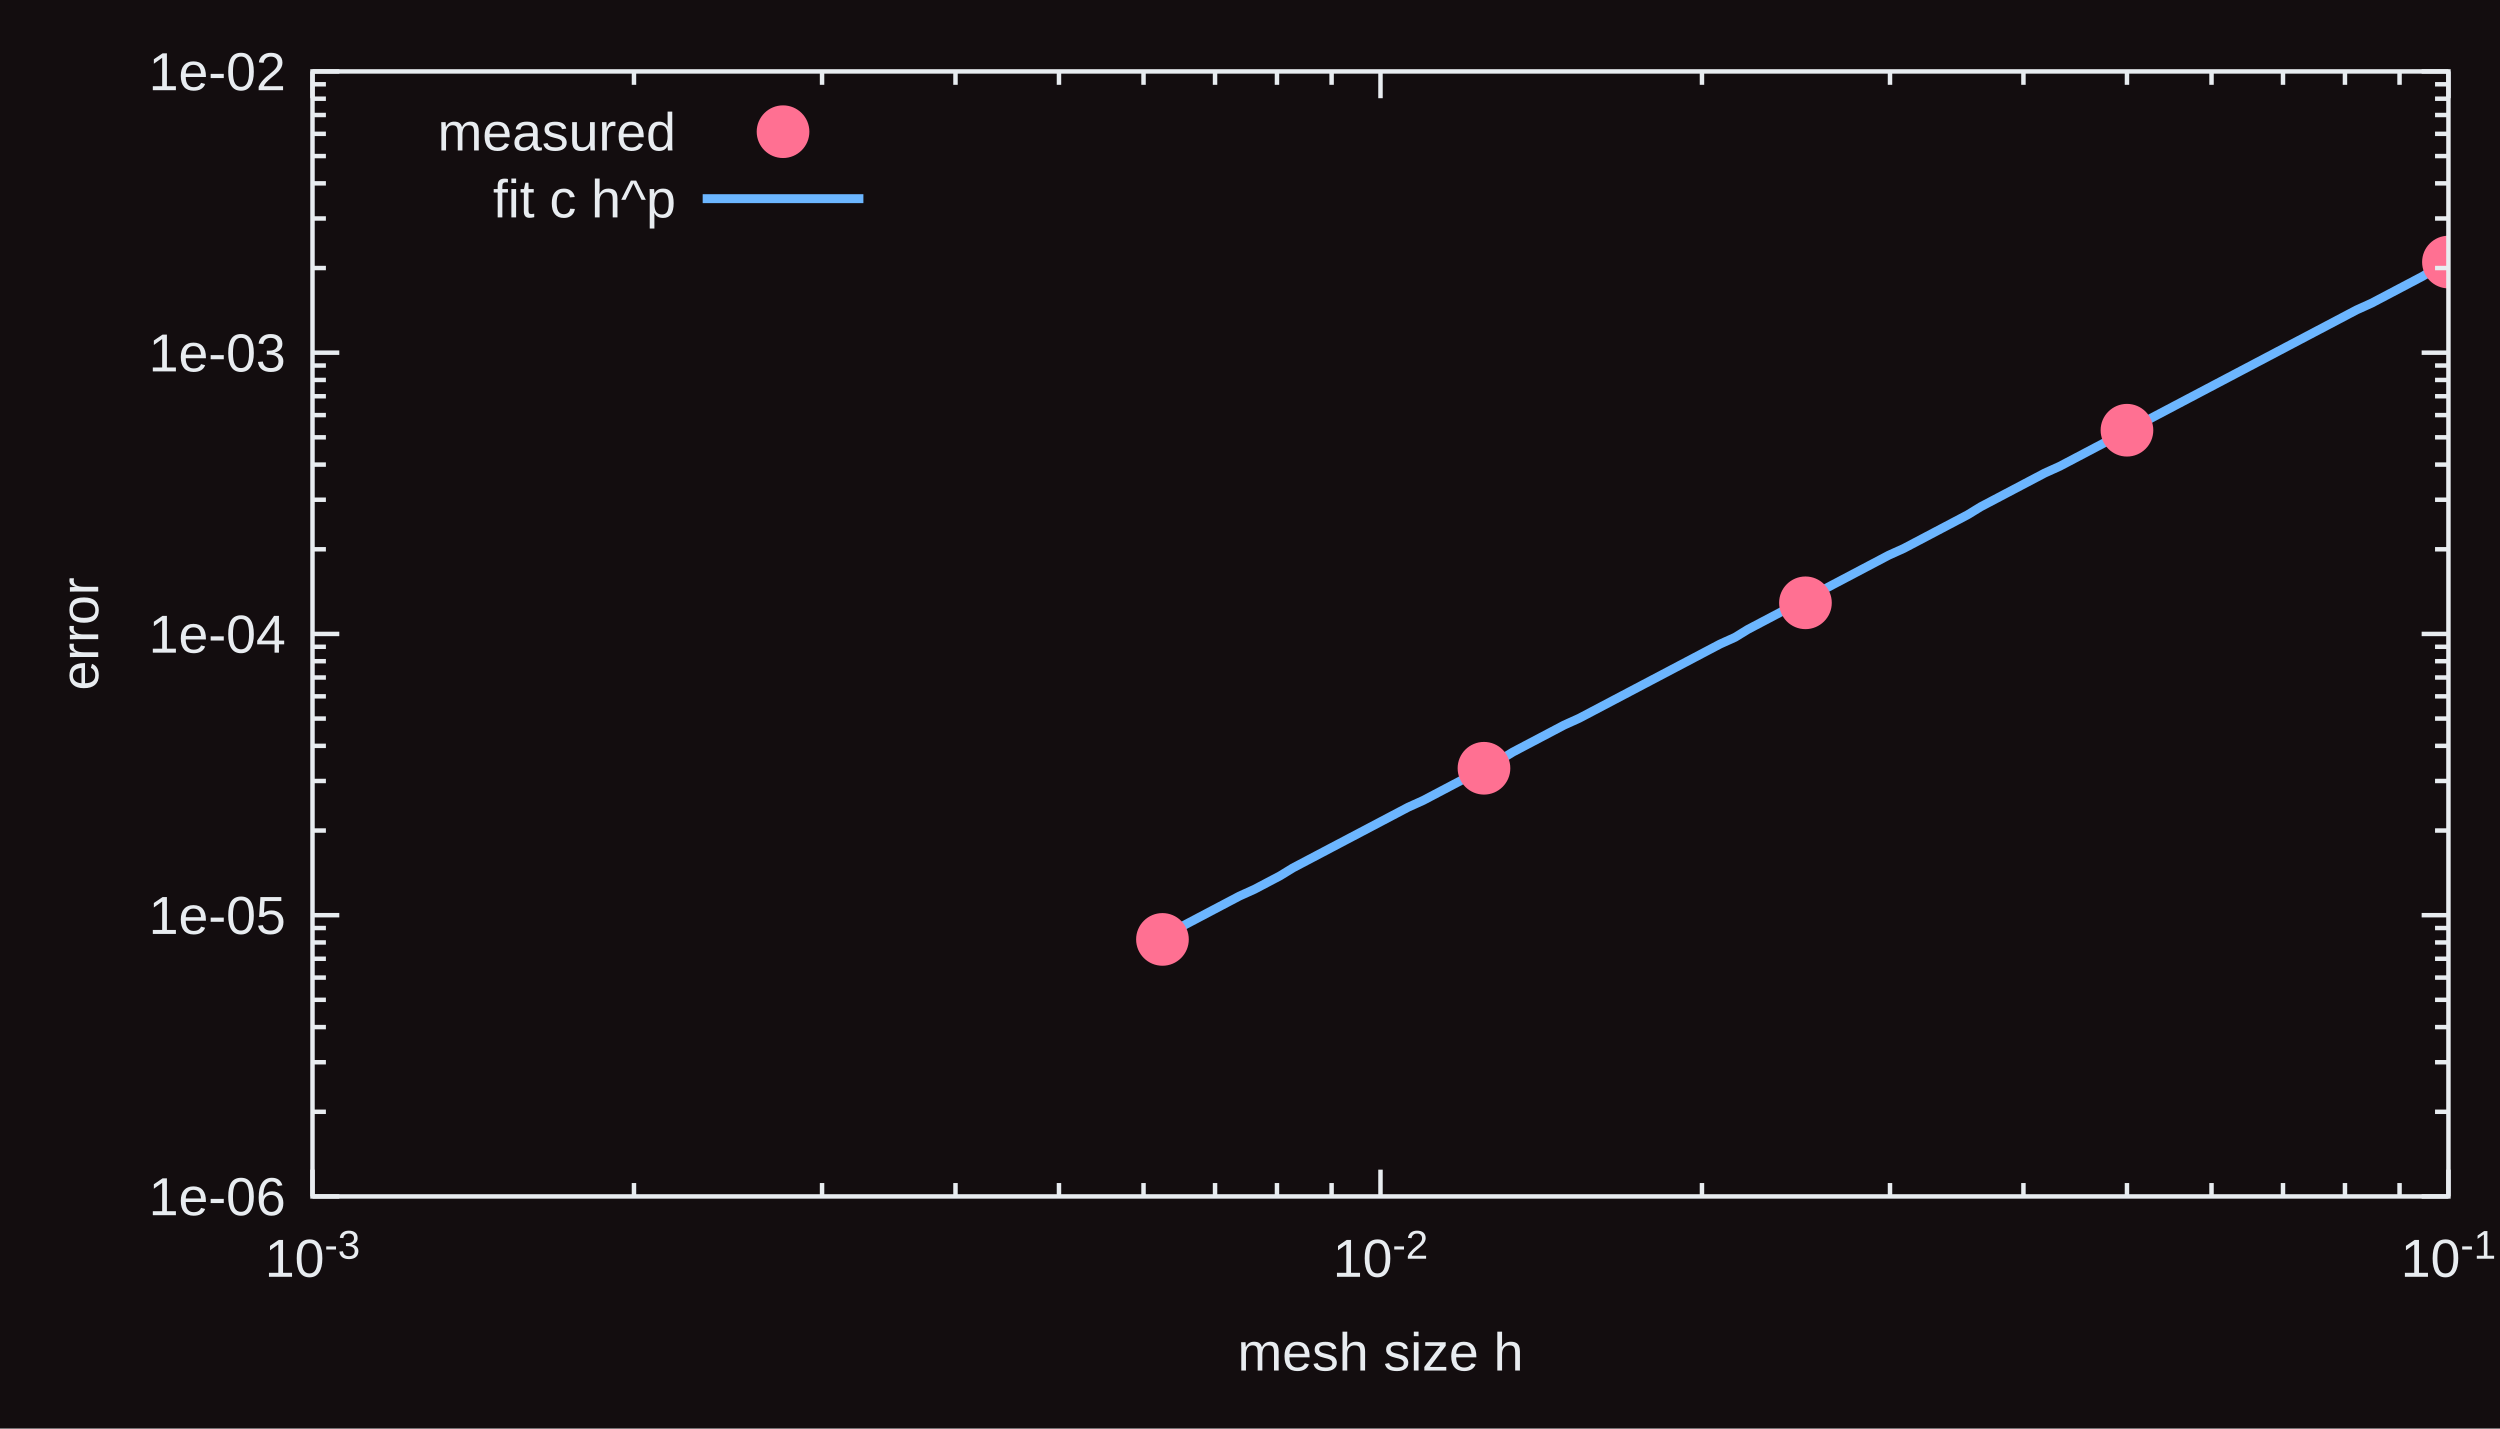
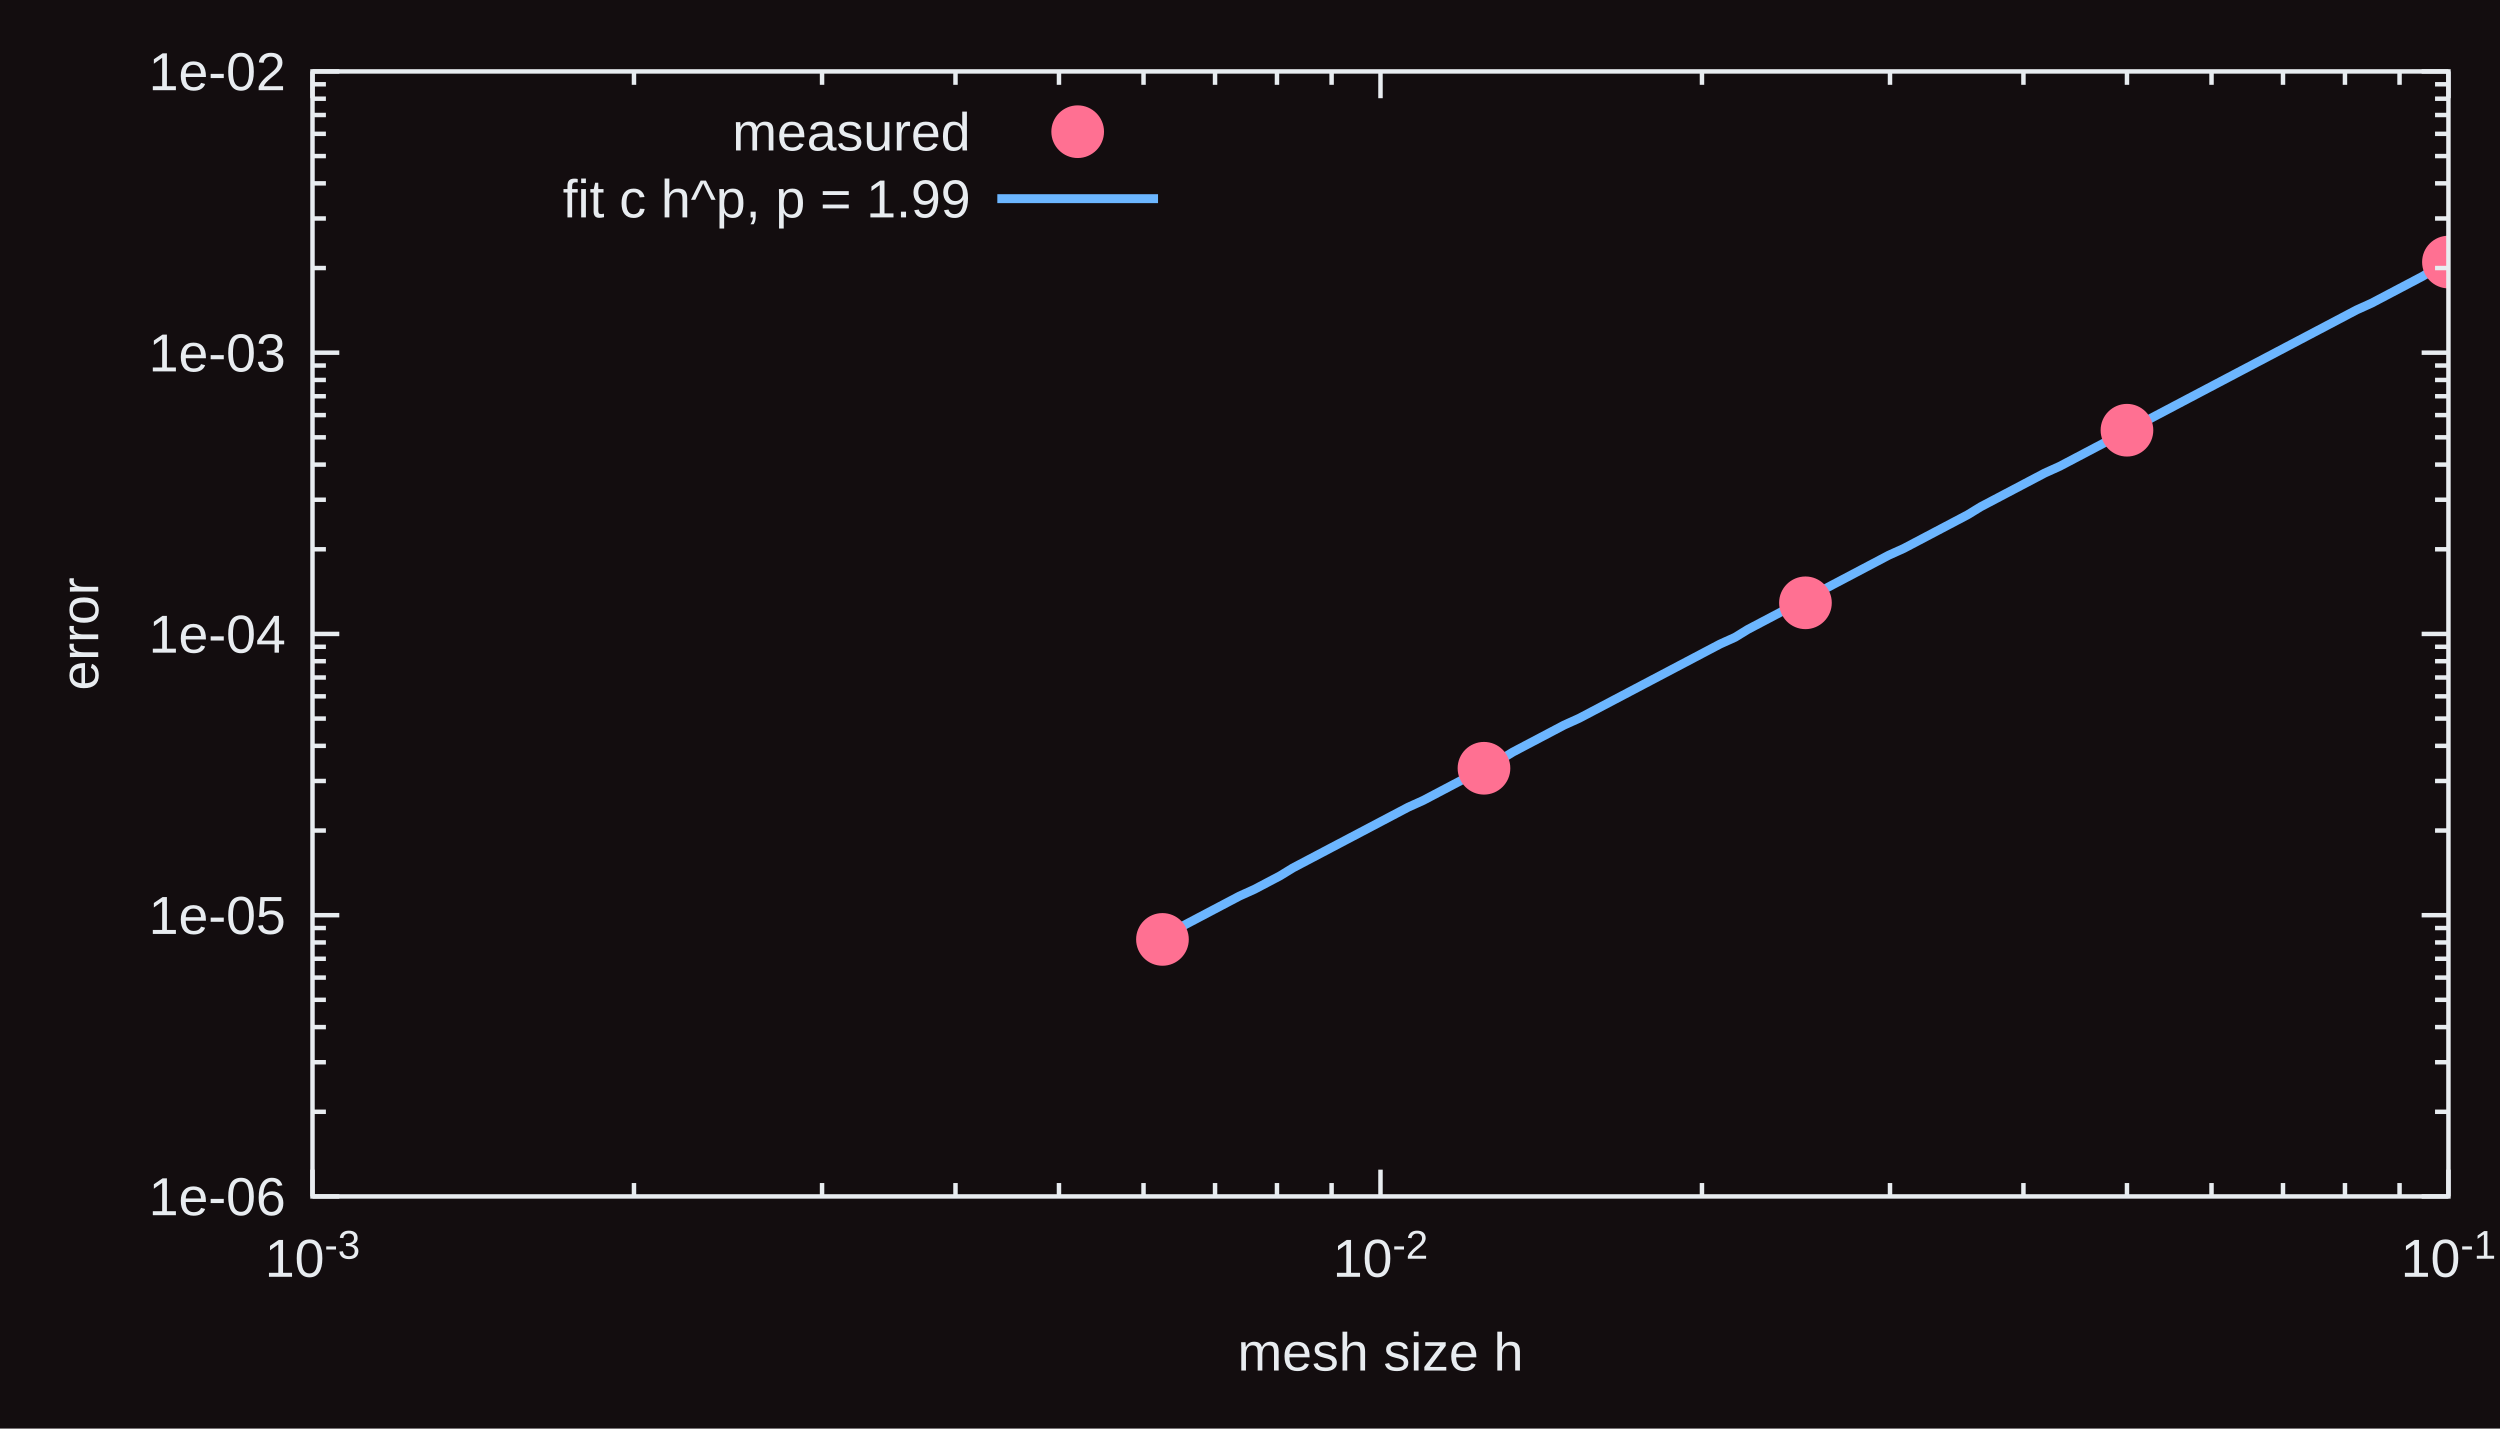
<svg xmlns="http://www.w3.org/2000/svg" width="560" height="320" viewBox="0 0 560 320" font-family="Arial,Helvetica,sans-serif" font-size="12" fill="#e8ecf0" data-theme="night" data-frame="#e8ecf0" data-grid-color="#5c4950">
  <rect x="0" y="0" width="560" height="320" fill="#130d0f" stroke="none" stroke-width="0" />
  <g class="fs-axes" data-area="70 548.45 16 268" data-x="1e-3 1e-1" data-y="1e-6 1e-2" data-log="1 1" data-grid="0" data-font-size="12" data-yformat="%.0e">
    <g class="fs-grid" display="none">
      <polyline fill="none" stroke="#5c4950" stroke-width="0.5" stroke-dasharray="2,3" points="70,268 70,16" />
      <polyline fill="none" stroke="#5c4950" stroke-width="0.5" stroke-dasharray="2,3" points="309.23,268 309.23,16" />
      <polyline fill="none" stroke="#5c4950" stroke-width="0.5" stroke-dasharray="2,3" points="548.45,268 548.45,16" />
      <polyline fill="none" stroke="#5c4950" stroke-width="0.5" stroke-dasharray="2,3" points="70,268 548.45,268" />
      <polyline fill="none" stroke="#5c4950" stroke-width="0.5" stroke-dasharray="2,3" points="70,205 548.45,205" />
      <polyline fill="none" stroke="#5c4950" stroke-width="0.5" stroke-dasharray="2,3" points="70,142 548.45,142" />
      <polyline fill="none" stroke="#5c4950" stroke-width="0.5" stroke-dasharray="2,3" points="70,79 548.45,79" />
      <polyline fill="none" stroke="#5c4950" stroke-width="0.5" stroke-dasharray="2,3" points="70,16 548.45,16" />
    </g>
    <svg class="fs-plot" x="70" y="16" width="478.45" height="252" viewBox="0 0 1 1" preserveAspectRatio="none" overflow="hidden">
      <g class="fs-series" data-series="1">
        <path class="fs-pts" data-pt="7" data-size="10.8" data-lw="1" data-color="#ff7092" fill="none" stroke="none" d="M1,0.169 M0.849,0.319 M0.699,0.472 M0.548,0.619 M0.398,0.772" />
      </g>
      <g class="fs-series" data-series="2">
        <polyline fill="none" stroke="#6cb6ff" stroke-width="2" stroke-linejoin="round" vector-effect="non-scaling-stroke" points="0.398,0.769 0.404,0.763 0.41,0.757 0.416,0.751 0.422,0.745 0.428,0.739 0.434,0.733 0.441,0.727 0.447,0.721 0.453,0.715 0.459,0.708 0.465,0.702 0.471,0.696 0.477,0.69 0.483,0.684 0.489,0.678 0.495,0.672 0.501,0.666 0.507,0.66 0.513,0.654 0.52,0.648 0.526,0.642 0.532,0.636 0.538,0.63 0.544,0.624 0.55,0.618 0.556,0.612 0.562,0.605 0.568,0.599 0.574,0.593 0.58,0.587 0.586,0.581 0.593,0.575 0.599,0.569 0.605,0.563 0.611,0.557 0.617,0.551 0.623,0.545 0.629,0.539 0.635,0.533 0.641,0.527 0.647,0.521 0.653,0.515 0.659,0.509 0.666,0.503 0.672,0.496 0.678,0.49 0.684,0.484 0.69,0.478 0.696,0.472 0.702,0.466 0.708,0.46 0.714,0.454 0.72,0.448 0.726,0.442 0.732,0.436 0.738,0.43 0.745,0.424 0.751,0.418 0.757,0.412 0.763,0.406 0.769,0.4 0.775,0.394 0.781,0.387 0.787,0.381 0.793,0.375 0.799,0.369 0.805,0.363 0.811,0.357 0.818,0.351 0.824,0.345 0.83,0.339 0.836,0.333 0.842,0.327 0.848,0.321 0.854,0.315 0.86,0.309 0.866,0.303 0.872,0.297 0.878,0.291 0.884,0.285 0.891,0.278 0.897,0.272 0.903,0.266 0.909,0.26 0.915,0.254 0.921,0.248 0.927,0.242 0.933,0.236 0.939,0.23 0.945,0.224 0.951,0.218 0.957,0.212 0.964,0.206 0.97,0.2 0.976,0.194 0.982,0.188 0.988,0.182 0.994,0.175 1,0.169" />
      </g>
    </svg>
    <svg class="fs-marks" x="70" y="16" width="478.45" height="252" viewBox="0 0 478.45 252" overflow="hidden">
      <path data-series="1" fill="#ff7092" stroke="#ff7092" stroke-width="1" d="M473.05,42.7A5.4,5.4 0 1 0 483.85,42.7A5.4,5.4 0 1 0 473.05,42.7ZM401.04,80.37A5.4,5.4 0 1 0 411.84,80.37A5.4,5.4 0 1 0 401.04,80.37ZM329.02,119.03A5.4,5.4 0 1 0 339.82,119.03A5.4,5.4 0 1 0 329.02,119.03ZM257.01,156.09A5.4,5.4 0 1 0 267.81,156.09A5.4,5.4 0 1 0 257.01,156.09ZM184.99,194.43A5.4,5.4 0 1 0 195.79,194.43A5.4,5.4 0 1 0 184.99,194.43Z" />
    </svg>
    <rect x="70" y="16" width="478.45" height="252" fill="none" stroke="#e8ecf0" stroke-width="1" />
    <g class="fs-xticks">
      <polyline fill="none" stroke="#e8ecf0" stroke-width="1" points="70,268 70,262" />
      <polyline fill="none" stroke="#e8ecf0" stroke-width="1" points="70,16 70,22" />
      <text x="70" y="286" text-anchor="middle">10<tspan dy="-0.45em" font-size="0.75em">-3</tspan>
      </text>
      <polyline fill="none" stroke="#e8ecf0" stroke-width="1" points="309.23,268 309.23,262" />
      <polyline fill="none" stroke="#e8ecf0" stroke-width="1" points="309.23,16 309.23,22" />
      <text x="309.23" y="286" text-anchor="middle">10<tspan dy="-0.45em" font-size="0.75em">-2</tspan>
      </text>
      <polyline fill="none" stroke="#e8ecf0" stroke-width="1" points="548.45,268 548.45,262" />
      <polyline fill="none" stroke="#e8ecf0" stroke-width="1" points="548.45,16 548.45,22" />
      <text x="548.45" y="286" text-anchor="middle">10<tspan dy="-0.45em" font-size="0.75em">-1</tspan>
      </text>
      <polyline fill="none" stroke="#e8ecf0" stroke-width="1" points="142.01,268 142.01,265" />
      <polyline fill="none" stroke="#e8ecf0" stroke-width="1" points="142.01,16 142.01,19" />
      <polyline fill="none" stroke="#e8ecf0" stroke-width="1" points="184.14,268 184.14,265" />
      <polyline fill="none" stroke="#e8ecf0" stroke-width="1" points="184.14,16 184.14,19" />
      <polyline fill="none" stroke="#e8ecf0" stroke-width="1" points="214.03,268 214.03,265" />
      <polyline fill="none" stroke="#e8ecf0" stroke-width="1" points="214.03,16 214.03,19" />
      <polyline fill="none" stroke="#e8ecf0" stroke-width="1" points="237.21,268 237.21,265" />
      <polyline fill="none" stroke="#e8ecf0" stroke-width="1" points="237.21,16 237.21,19" />
      <polyline fill="none" stroke="#e8ecf0" stroke-width="1" points="256.15,268 256.15,265" />
      <polyline fill="none" stroke="#e8ecf0" stroke-width="1" points="256.15,16 256.15,19" />
      <polyline fill="none" stroke="#e8ecf0" stroke-width="1" points="272.17,268 272.17,265" />
      <polyline fill="none" stroke="#e8ecf0" stroke-width="1" points="272.17,16 272.17,19" />
      <polyline fill="none" stroke="#e8ecf0" stroke-width="1" points="286.04,268 286.04,265" />
      <polyline fill="none" stroke="#e8ecf0" stroke-width="1" points="286.04,16 286.04,19" />
      <polyline fill="none" stroke="#e8ecf0" stroke-width="1" points="298.28,268 298.28,265" />
      <polyline fill="none" stroke="#e8ecf0" stroke-width="1" points="298.28,16 298.28,19" />
      <polyline fill="none" stroke="#e8ecf0" stroke-width="1" points="381.24,268 381.24,265" />
      <polyline fill="none" stroke="#e8ecf0" stroke-width="1" points="381.24,16 381.24,19" />
      <polyline fill="none" stroke="#e8ecf0" stroke-width="1" points="423.36,268 423.36,265" />
      <polyline fill="none" stroke="#e8ecf0" stroke-width="1" points="423.36,16 423.36,19" />
      <polyline fill="none" stroke="#e8ecf0" stroke-width="1" points="453.25,268 453.25,265" />
      <polyline fill="none" stroke="#e8ecf0" stroke-width="1" points="453.25,16 453.25,19" />
      <polyline fill="none" stroke="#e8ecf0" stroke-width="1" points="476.44,268 476.44,265" />
      <polyline fill="none" stroke="#e8ecf0" stroke-width="1" points="476.44,16 476.44,19" />
      <polyline fill="none" stroke="#e8ecf0" stroke-width="1" points="495.38,268 495.38,265" />
      <polyline fill="none" stroke="#e8ecf0" stroke-width="1" points="495.38,16 495.38,19" />
      <polyline fill="none" stroke="#e8ecf0" stroke-width="1" points="511.39,268 511.39,265" />
      <polyline fill="none" stroke="#e8ecf0" stroke-width="1" points="511.39,16 511.39,19" />
      <polyline fill="none" stroke="#e8ecf0" stroke-width="1" points="525.27,268 525.27,265" />
      <polyline fill="none" stroke="#e8ecf0" stroke-width="1" points="525.27,16 525.27,19" />
      <polyline fill="none" stroke="#e8ecf0" stroke-width="1" points="537.5,268 537.5,265" />
      <polyline fill="none" stroke="#e8ecf0" stroke-width="1" points="537.5,16 537.5,19" />
    </g>
    <g class="fs-yticks">
      <polyline fill="none" stroke="#e8ecf0" stroke-width="1" points="70,268 76,268" />
      <polyline fill="none" stroke="#e8ecf0" stroke-width="1" points="548.45,268 542.45,268" />
      <text x="64" y="272.2" text-anchor="end">1e-06</text>
      <polyline fill="none" stroke="#e8ecf0" stroke-width="1" points="70,205 76,205" />
      <polyline fill="none" stroke="#e8ecf0" stroke-width="1" points="548.45,205 542.45,205" />
      <text x="64" y="209.2" text-anchor="end">1e-05</text>
      <polyline fill="none" stroke="#e8ecf0" stroke-width="1" points="70,142 76,142" />
      <polyline fill="none" stroke="#e8ecf0" stroke-width="1" points="548.45,142 542.45,142" />
      <text x="64" y="146.2" text-anchor="end">1e-04</text>
      <polyline fill="none" stroke="#e8ecf0" stroke-width="1" points="70,79 76,79" />
      <polyline fill="none" stroke="#e8ecf0" stroke-width="1" points="548.45,79 542.45,79" />
      <text x="64" y="83.2" text-anchor="end">1e-03</text>
      <polyline fill="none" stroke="#e8ecf0" stroke-width="1" points="70,16 76,16" />
      <polyline fill="none" stroke="#e8ecf0" stroke-width="1" points="548.45,16 542.45,16" />
      <text x="64" y="20.2" text-anchor="end">1e-02</text>
      <polyline fill="none" stroke="#e8ecf0" stroke-width="1" points="70,249.04 73,249.04" />
      <polyline fill="none" stroke="#e8ecf0" stroke-width="1" points="548.45,249.04 545.45,249.04" />
      <polyline fill="none" stroke="#e8ecf0" stroke-width="1" points="70,237.94 73,237.94" />
      <polyline fill="none" stroke="#e8ecf0" stroke-width="1" points="548.45,237.94 545.45,237.94" />
      <polyline fill="none" stroke="#e8ecf0" stroke-width="1" points="70,230.07 73,230.07" />
      <polyline fill="none" stroke="#e8ecf0" stroke-width="1" points="548.45,230.07 545.45,230.07" />
      <polyline fill="none" stroke="#e8ecf0" stroke-width="1" points="70,223.96 73,223.96" />
      <polyline fill="none" stroke="#e8ecf0" stroke-width="1" points="548.45,223.96 545.45,223.96" />
      <polyline fill="none" stroke="#e8ecf0" stroke-width="1" points="70,218.98 73,218.98" />
      <polyline fill="none" stroke="#e8ecf0" stroke-width="1" points="548.45,218.98 545.45,218.98" />
      <polyline fill="none" stroke="#e8ecf0" stroke-width="1" points="70,214.76 73,214.76" />
      <polyline fill="none" stroke="#e8ecf0" stroke-width="1" points="548.45,214.76 545.45,214.76" />
      <polyline fill="none" stroke="#e8ecf0" stroke-width="1" points="70,211.11 73,211.11" />
      <polyline fill="none" stroke="#e8ecf0" stroke-width="1" points="548.45,211.11 545.45,211.11" />
      <polyline fill="none" stroke="#e8ecf0" stroke-width="1" points="70,207.88 73,207.88" />
      <polyline fill="none" stroke="#e8ecf0" stroke-width="1" points="548.45,207.88 545.45,207.88" />
      <polyline fill="none" stroke="#e8ecf0" stroke-width="1" points="70,186.04 73,186.04" />
      <polyline fill="none" stroke="#e8ecf0" stroke-width="1" points="548.45,186.04 545.45,186.04" />
      <polyline fill="none" stroke="#e8ecf0" stroke-width="1" points="70,174.94 73,174.94" />
      <polyline fill="none" stroke="#e8ecf0" stroke-width="1" points="548.45,174.94 545.45,174.94" />
      <polyline fill="none" stroke="#e8ecf0" stroke-width="1" points="70,167.07 73,167.07" />
      <polyline fill="none" stroke="#e8ecf0" stroke-width="1" points="548.45,167.07 545.45,167.07" />
      <polyline fill="none" stroke="#e8ecf0" stroke-width="1" points="70,160.96 73,160.96" />
      <polyline fill="none" stroke="#e8ecf0" stroke-width="1" points="548.45,160.96 545.45,160.96" />
      <polyline fill="none" stroke="#e8ecf0" stroke-width="1" points="70,155.98 73,155.98" />
      <polyline fill="none" stroke="#e8ecf0" stroke-width="1" points="548.45,155.98 545.45,155.98" />
      <polyline fill="none" stroke="#e8ecf0" stroke-width="1" points="70,151.76 73,151.76" />
      <polyline fill="none" stroke="#e8ecf0" stroke-width="1" points="548.45,151.76 545.45,151.76" />
      <polyline fill="none" stroke="#e8ecf0" stroke-width="1" points="70,148.11 73,148.11" />
      <polyline fill="none" stroke="#e8ecf0" stroke-width="1" points="548.45,148.11 545.45,148.11" />
      <polyline fill="none" stroke="#e8ecf0" stroke-width="1" points="70,144.88 73,144.88" />
      <polyline fill="none" stroke="#e8ecf0" stroke-width="1" points="548.45,144.88 545.45,144.88" />
      <polyline fill="none" stroke="#e8ecf0" stroke-width="1" points="70,123.04 73,123.04" />
      <polyline fill="none" stroke="#e8ecf0" stroke-width="1" points="548.45,123.04 545.45,123.04" />
      <polyline fill="none" stroke="#e8ecf0" stroke-width="1" points="70,111.94 73,111.94" />
      <polyline fill="none" stroke="#e8ecf0" stroke-width="1" points="548.45,111.94 545.45,111.94" />
      <polyline fill="none" stroke="#e8ecf0" stroke-width="1" points="70,104.07 73,104.07" />
      <polyline fill="none" stroke="#e8ecf0" stroke-width="1" points="548.45,104.07 545.45,104.07" />
      <polyline fill="none" stroke="#e8ecf0" stroke-width="1" points="70,97.96 73,97.96" />
      <polyline fill="none" stroke="#e8ecf0" stroke-width="1" points="548.45,97.96 545.45,97.96" />
      <polyline fill="none" stroke="#e8ecf0" stroke-width="1" points="70,92.98 73,92.98" />
      <polyline fill="none" stroke="#e8ecf0" stroke-width="1" points="548.45,92.98 545.45,92.98" />
      <polyline fill="none" stroke="#e8ecf0" stroke-width="1" points="70,88.76 73,88.76" />
      <polyline fill="none" stroke="#e8ecf0" stroke-width="1" points="548.45,88.76 545.45,88.76" />
      <polyline fill="none" stroke="#e8ecf0" stroke-width="1" points="70,85.11 73,85.11" />
      <polyline fill="none" stroke="#e8ecf0" stroke-width="1" points="548.45,85.11 545.45,85.11" />
      <polyline fill="none" stroke="#e8ecf0" stroke-width="1" points="70,81.88 73,81.88" />
      <polyline fill="none" stroke="#e8ecf0" stroke-width="1" points="548.45,81.88 545.45,81.88" />
      <polyline fill="none" stroke="#e8ecf0" stroke-width="1" points="70,60.04 73,60.04" />
      <polyline fill="none" stroke="#e8ecf0" stroke-width="1" points="548.45,60.04 545.45,60.04" />
      <polyline fill="none" stroke="#e8ecf0" stroke-width="1" points="70,48.94 73,48.94" />
      <polyline fill="none" stroke="#e8ecf0" stroke-width="1" points="548.45,48.94 545.45,48.94" />
      <polyline fill="none" stroke="#e8ecf0" stroke-width="1" points="70,41.07 73,41.07" />
      <polyline fill="none" stroke="#e8ecf0" stroke-width="1" points="548.45,41.07 545.45,41.07" />
      <polyline fill="none" stroke="#e8ecf0" stroke-width="1" points="70,34.96 73,34.96" />
      <polyline fill="none" stroke="#e8ecf0" stroke-width="1" points="548.45,34.96 545.45,34.96" />
      <polyline fill="none" stroke="#e8ecf0" stroke-width="1" points="70,29.98 73,29.98" />
      <polyline fill="none" stroke="#e8ecf0" stroke-width="1" points="548.45,29.98 545.45,29.98" />
      <polyline fill="none" stroke="#e8ecf0" stroke-width="1" points="70,25.76 73,25.76" />
      <polyline fill="none" stroke="#e8ecf0" stroke-width="1" points="548.45,25.76 545.45,25.76" />
      <polyline fill="none" stroke="#e8ecf0" stroke-width="1" points="70,22.11 73,22.11" />
      <polyline fill="none" stroke="#e8ecf0" stroke-width="1" points="548.45,22.11 545.45,22.11" />
      <polyline fill="none" stroke="#e8ecf0" stroke-width="1" points="70,18.88 73,18.88" />
      <polyline fill="none" stroke="#e8ecf0" stroke-width="1" points="548.45,18.88 545.45,18.88" />
    </g>
    <text x="309.23" y="307" text-anchor="middle">mesh size h</text>
    <text x="22" y="142" text-anchor="middle" transform="rotate(-90 22 142)">error</text>
    <g class="fs-key-entry" data-series="1">
-       <path fill="#ff7092" stroke="#ff7092" stroke-width="1" d="M170,29.5A5.4,5.4 0 1 0 180.8,29.5A5.4,5.4 0 1 0 170,29.5Z" />
-       <text x="151.4" y="33.7" text-anchor="end">measured</text>
+       <path fill="#ff7092" stroke="#ff7092" stroke-width="1" d="M236,29.5A5.4,5.4 0 1 0 246.8,29.5A5.4,5.4 0 1 0 236,29.5Z" />
+       <text x="217.4" y="33.7" text-anchor="end">measured</text>
    </g>
    <g class="fs-key-entry" data-series="2">
-       <polyline fill="none" stroke="#6cb6ff" stroke-width="2" points="157.4,44.5 193.4,44.5" />
-       <text x="151.4" y="48.7" text-anchor="end">fit c h^p</text>
+       <polyline fill="none" stroke="#6cb6ff" stroke-width="2" points="223.4,44.5 259.4,44.5" />
+       <text x="217.4" y="48.7" text-anchor="end">fit c h^p, p = 1.99</text>
    </g>
  </g>
</svg>
